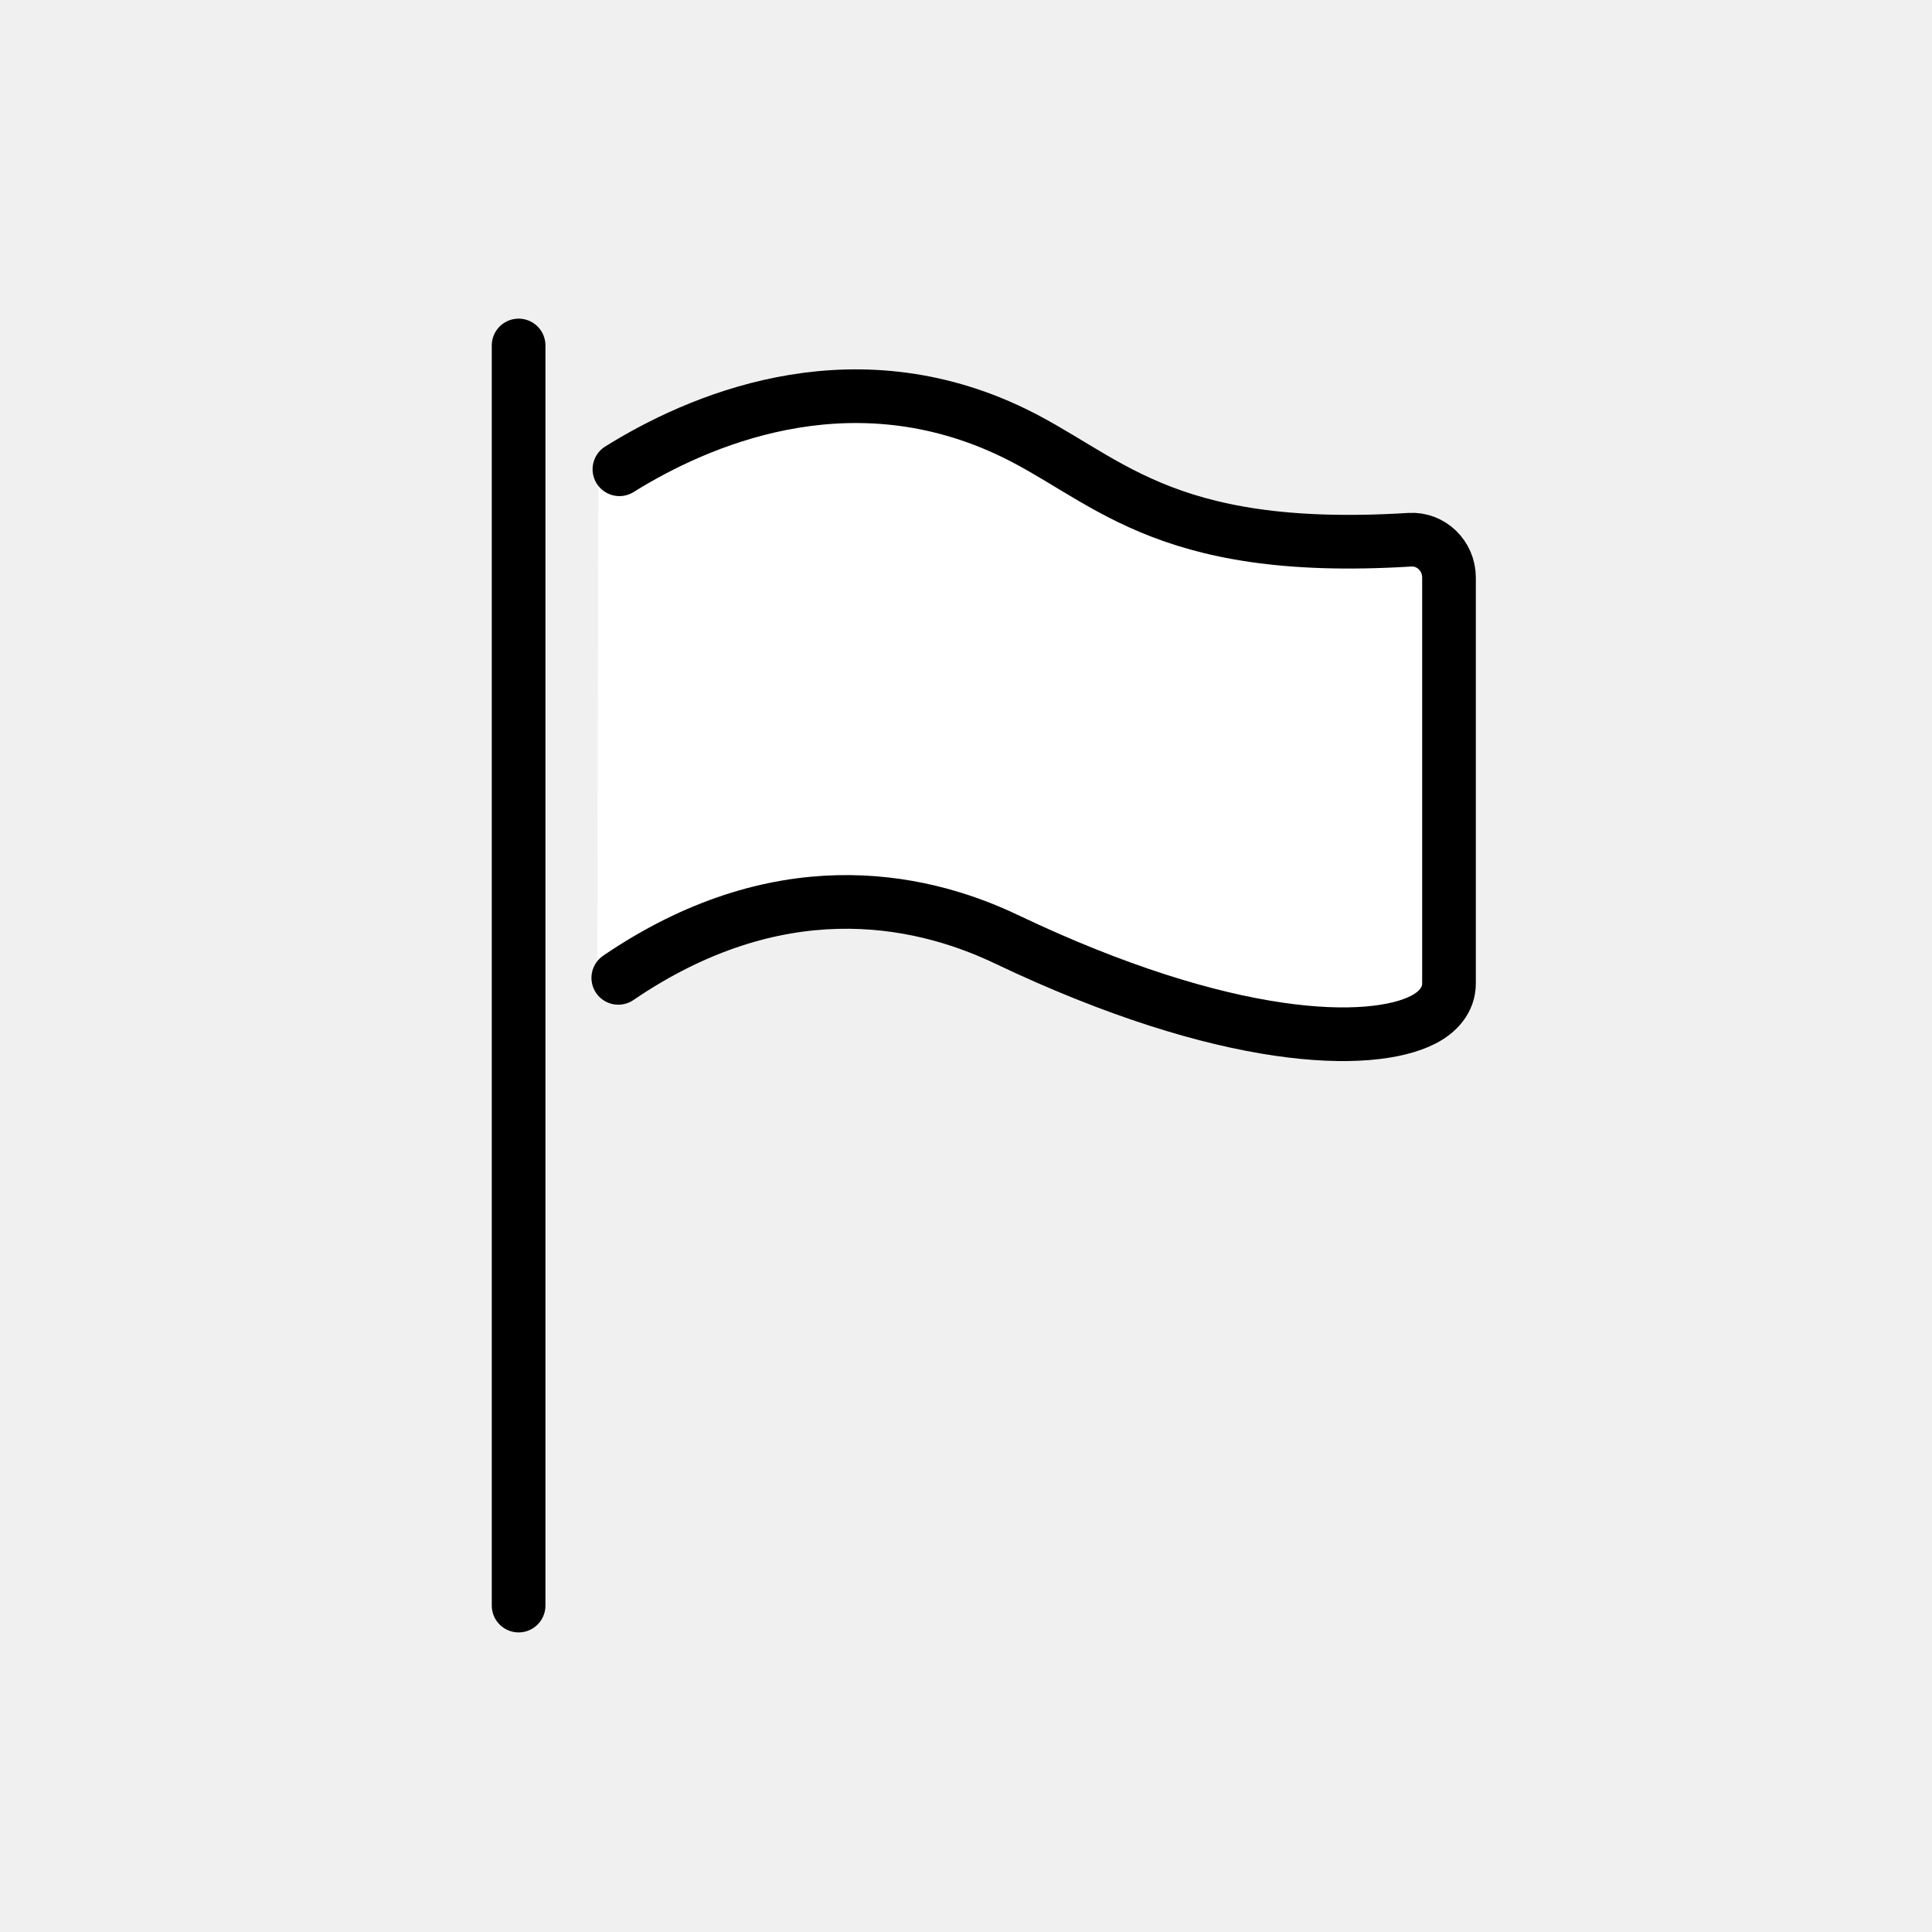
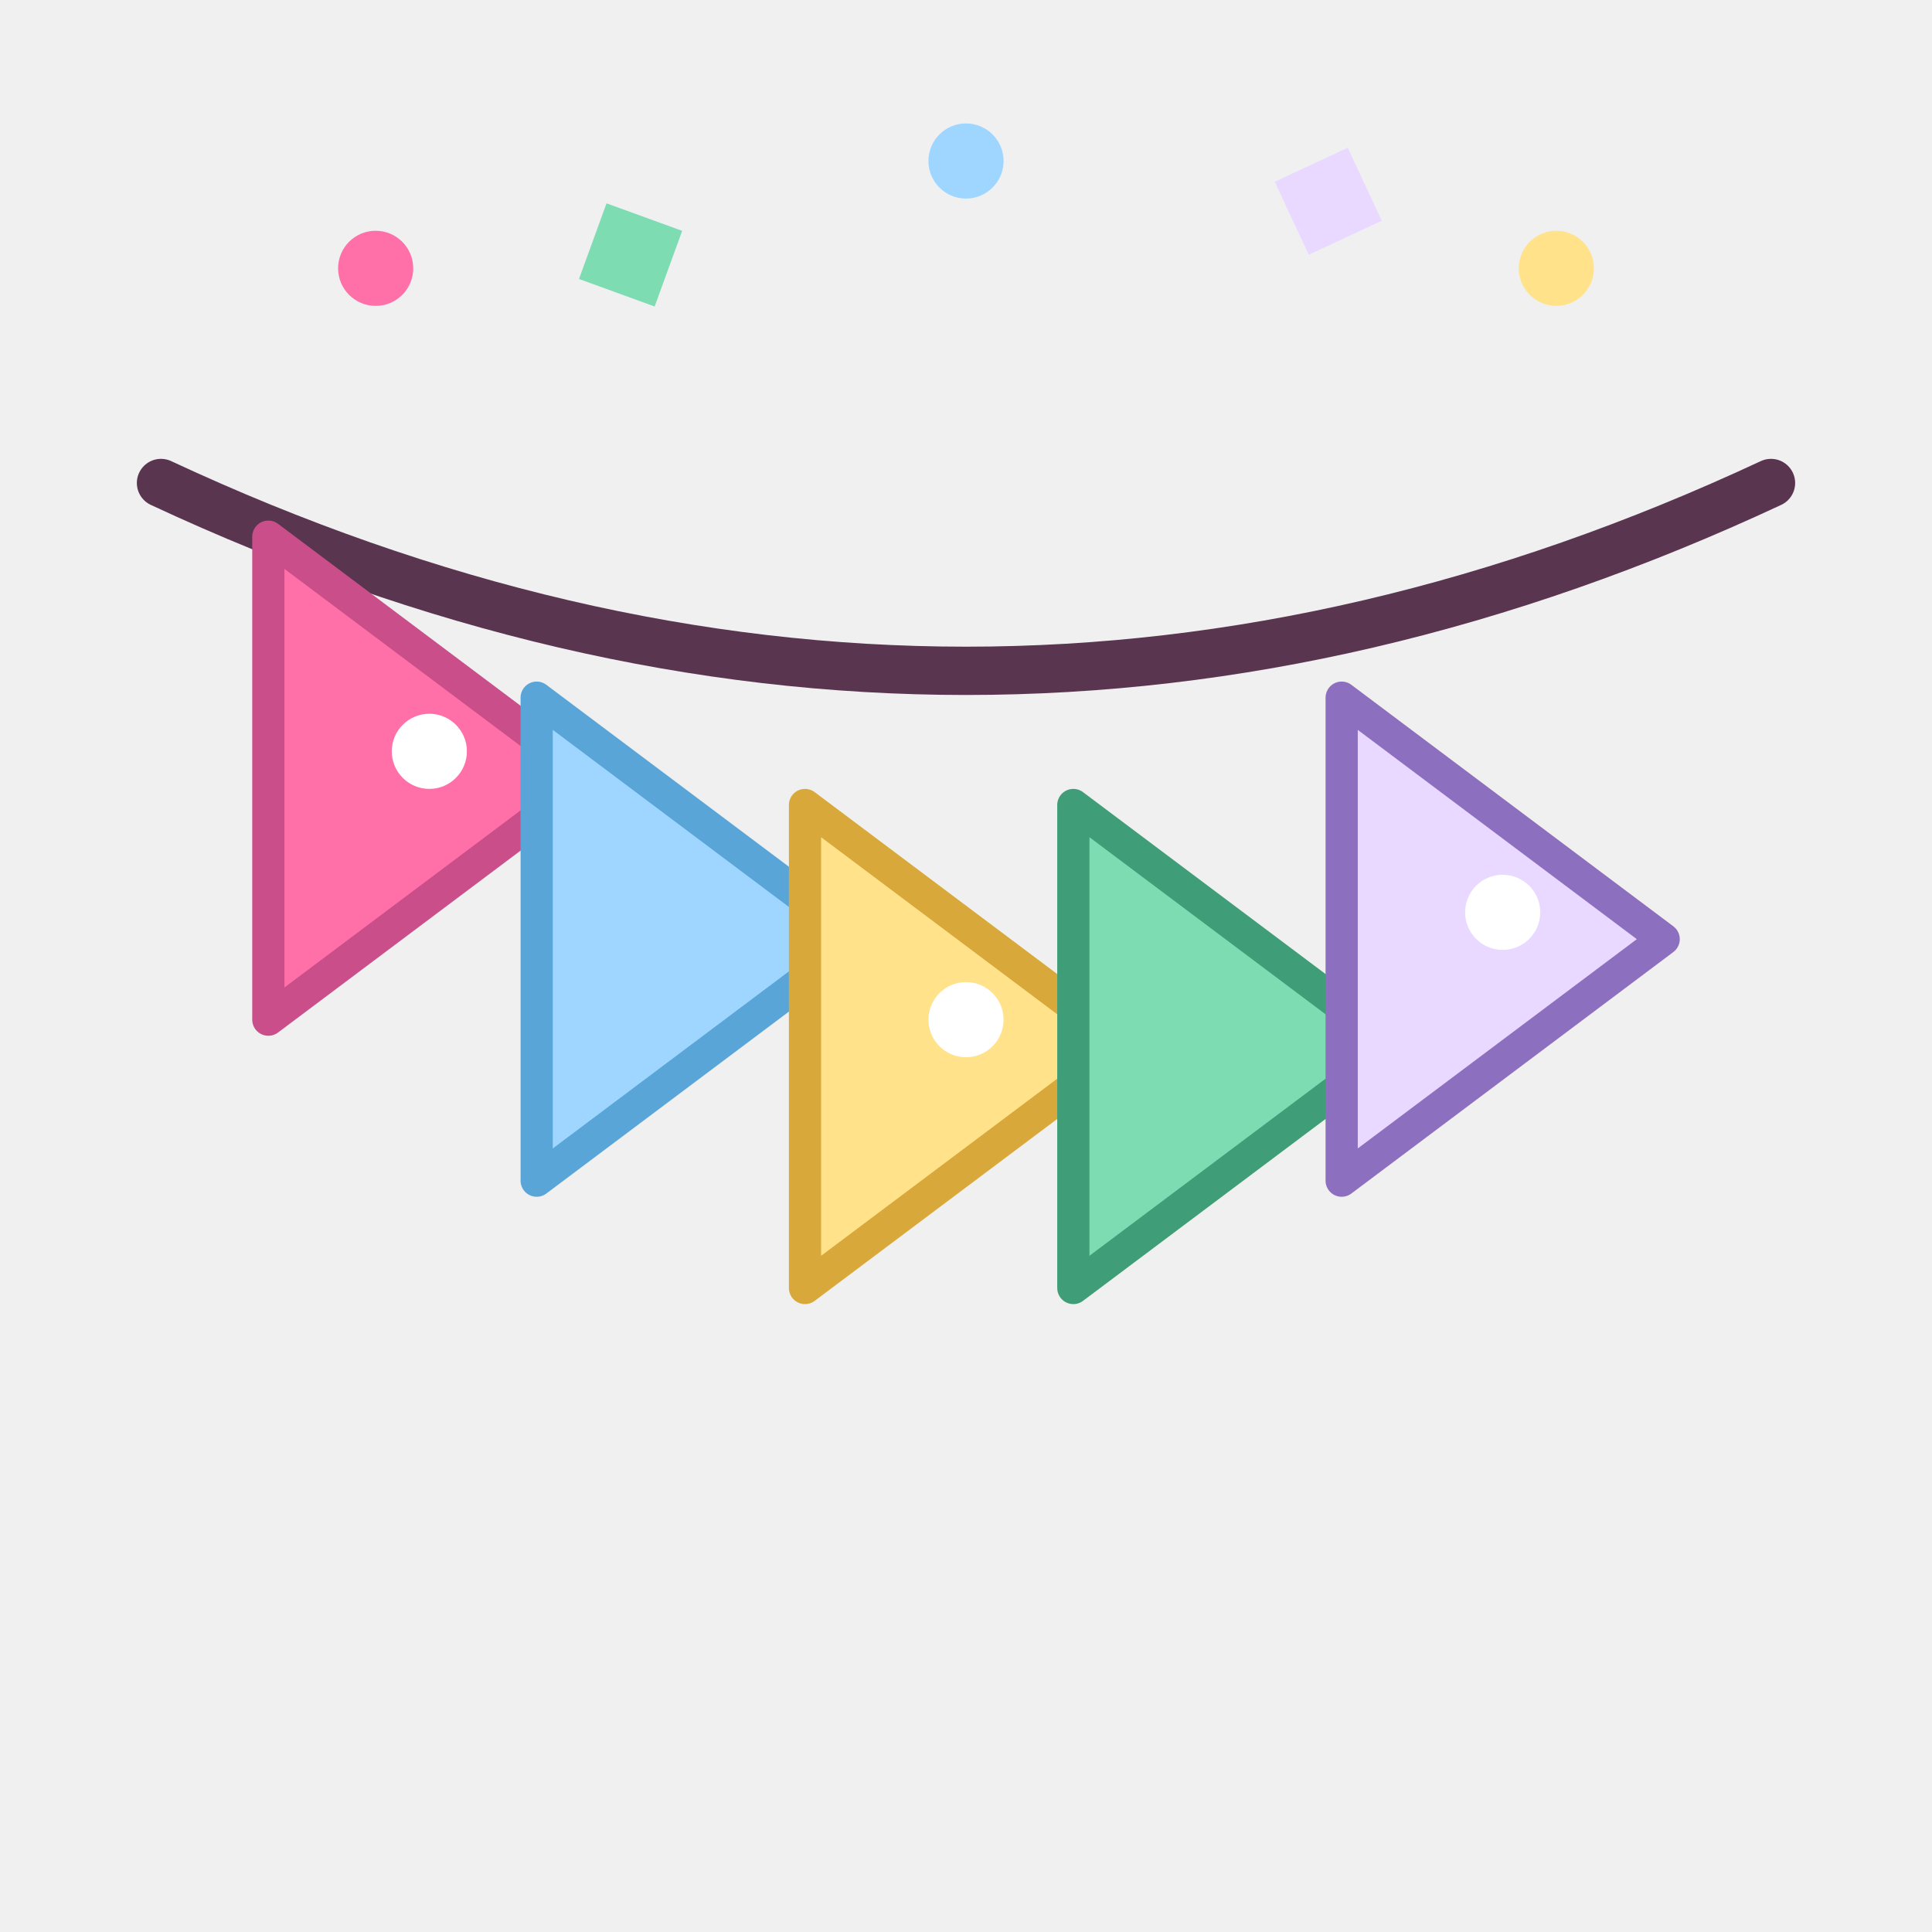
<svg xmlns="http://www.w3.org/2000/svg" viewBox="0 0 72 72" width="72" height="72">
  <g id="color">
-     <path fill="#FFFFFF" stroke="none" d="M22.302,17.488c2.958-1.798,8.635-4.233,14.78-1.488c3.782,1.689,5.777,4.698,15.421,4.114 C53.312,20.065,54,20.711,54,21.525c0,3.303,0,11.139,0,15.125c0,0.623-0.434,1.077-0.989,1.354 C51.015,39,45.556,38.939,37.083,35c-3.45-1.604-8.787-2.568-14.824,1.442" />
-     <path fill="#FFFFFF" stroke="none" stroke-linecap="round" stroke-linejoin="round" stroke-miterlimit="10" stroke-width="2" d="M23.084,17.488C25.969,15.69,31.506,13.255,37.5,16c3.689,1.689,5.634,4.698,15.04,4.114 C53.329,20.065,54,20.711,54,21.525c0,3.303,0,11.139,0,15.125c0,0.623-0.423,1.077-0.965,1.354 C51.088,39,45.764,38.939,37.5,35c-3.365-1.604-8.57-2.568-14.458,1.442" />
-   </g>
-   <g id="skin" />
-   <g id="skin-shadow" />
-   <g id="line">
-     <path fill="none" stroke="#000000" stroke-linecap="round" stroke-linejoin="round" stroke-miterlimit="10" stroke-width="2" d="M23.084,17.488C25.969,15.69,31.506,13.255,37.5,16c3.689,1.689,5.634,4.698,15.04,4.114 C53.329,20.065,54,20.711,54,21.525c0,3.303,0,11.139,0,15.125c0,0.623-0.423,1.077-0.965,1.354 C51.088,39,45.764,38.939,37.5,35c-3.365-1.604-8.57-2.568-14.458,1.442" />
-     <line x1="19.327" x2="19.327" y1="12.875" y2="59.835" fill="none" stroke="#000000" stroke-linecap="round" stroke-miterlimit="10" stroke-width="2" />
+     <path d="M6 18 Q36 32 66 18" fill="none" stroke="#5a3550" stroke-width="1.8" stroke-linecap="round" />
+     <polygon points="10,20 10,38 22,29" fill="#ff6fa8" stroke="#c94e8a" stroke-width="1.2" stroke-linejoin="round" />
+     <polygon points="20,26 20,44 32,35" fill="#9ed6ff" stroke="#5aa5d8" stroke-width="1.2" stroke-linejoin="round" />
+     <polygon points="30,30 30,48 42,39" fill="#ffe28a" stroke="#d8a93a" stroke-width="1.2" stroke-linejoin="round" />
+     <polygon points="40,30 40,48 52,39" fill="#7ddcb1" stroke="#3f9d77" stroke-width="1.2" stroke-linejoin="round" />
+     <polygon points="50,26 50,44 62,35" fill="#e9d8ff" stroke="#8c6fbf" stroke-width="1.2" stroke-linejoin="round" />
+     <circle cx="16" cy="28" r="1.4" fill="#fff" />
+     <circle cx="36" cy="38" r="1.4" fill="#fff" />
+     <circle cx="56" cy="34" r="1.4" fill="#fff" />
+     <circle cx="14" cy="10" r="1.4" fill="#ff6fa8" />
+     <circle cx="36" cy="6" r="1.4" fill="#9ed6ff" />
+     <circle cx="58" cy="10" r="1.4" fill="#ffe28a" />
+     <rect x="22" y="8" width="3" height="3" fill="#7ddcb1" transform="rotate(20 23.5 9.5)" />
+     <rect x="48" y="6" width="3" height="3" fill="#e9d8ff" transform="rotate(-25 49.5 7.5)" />
  </g>
</svg>
